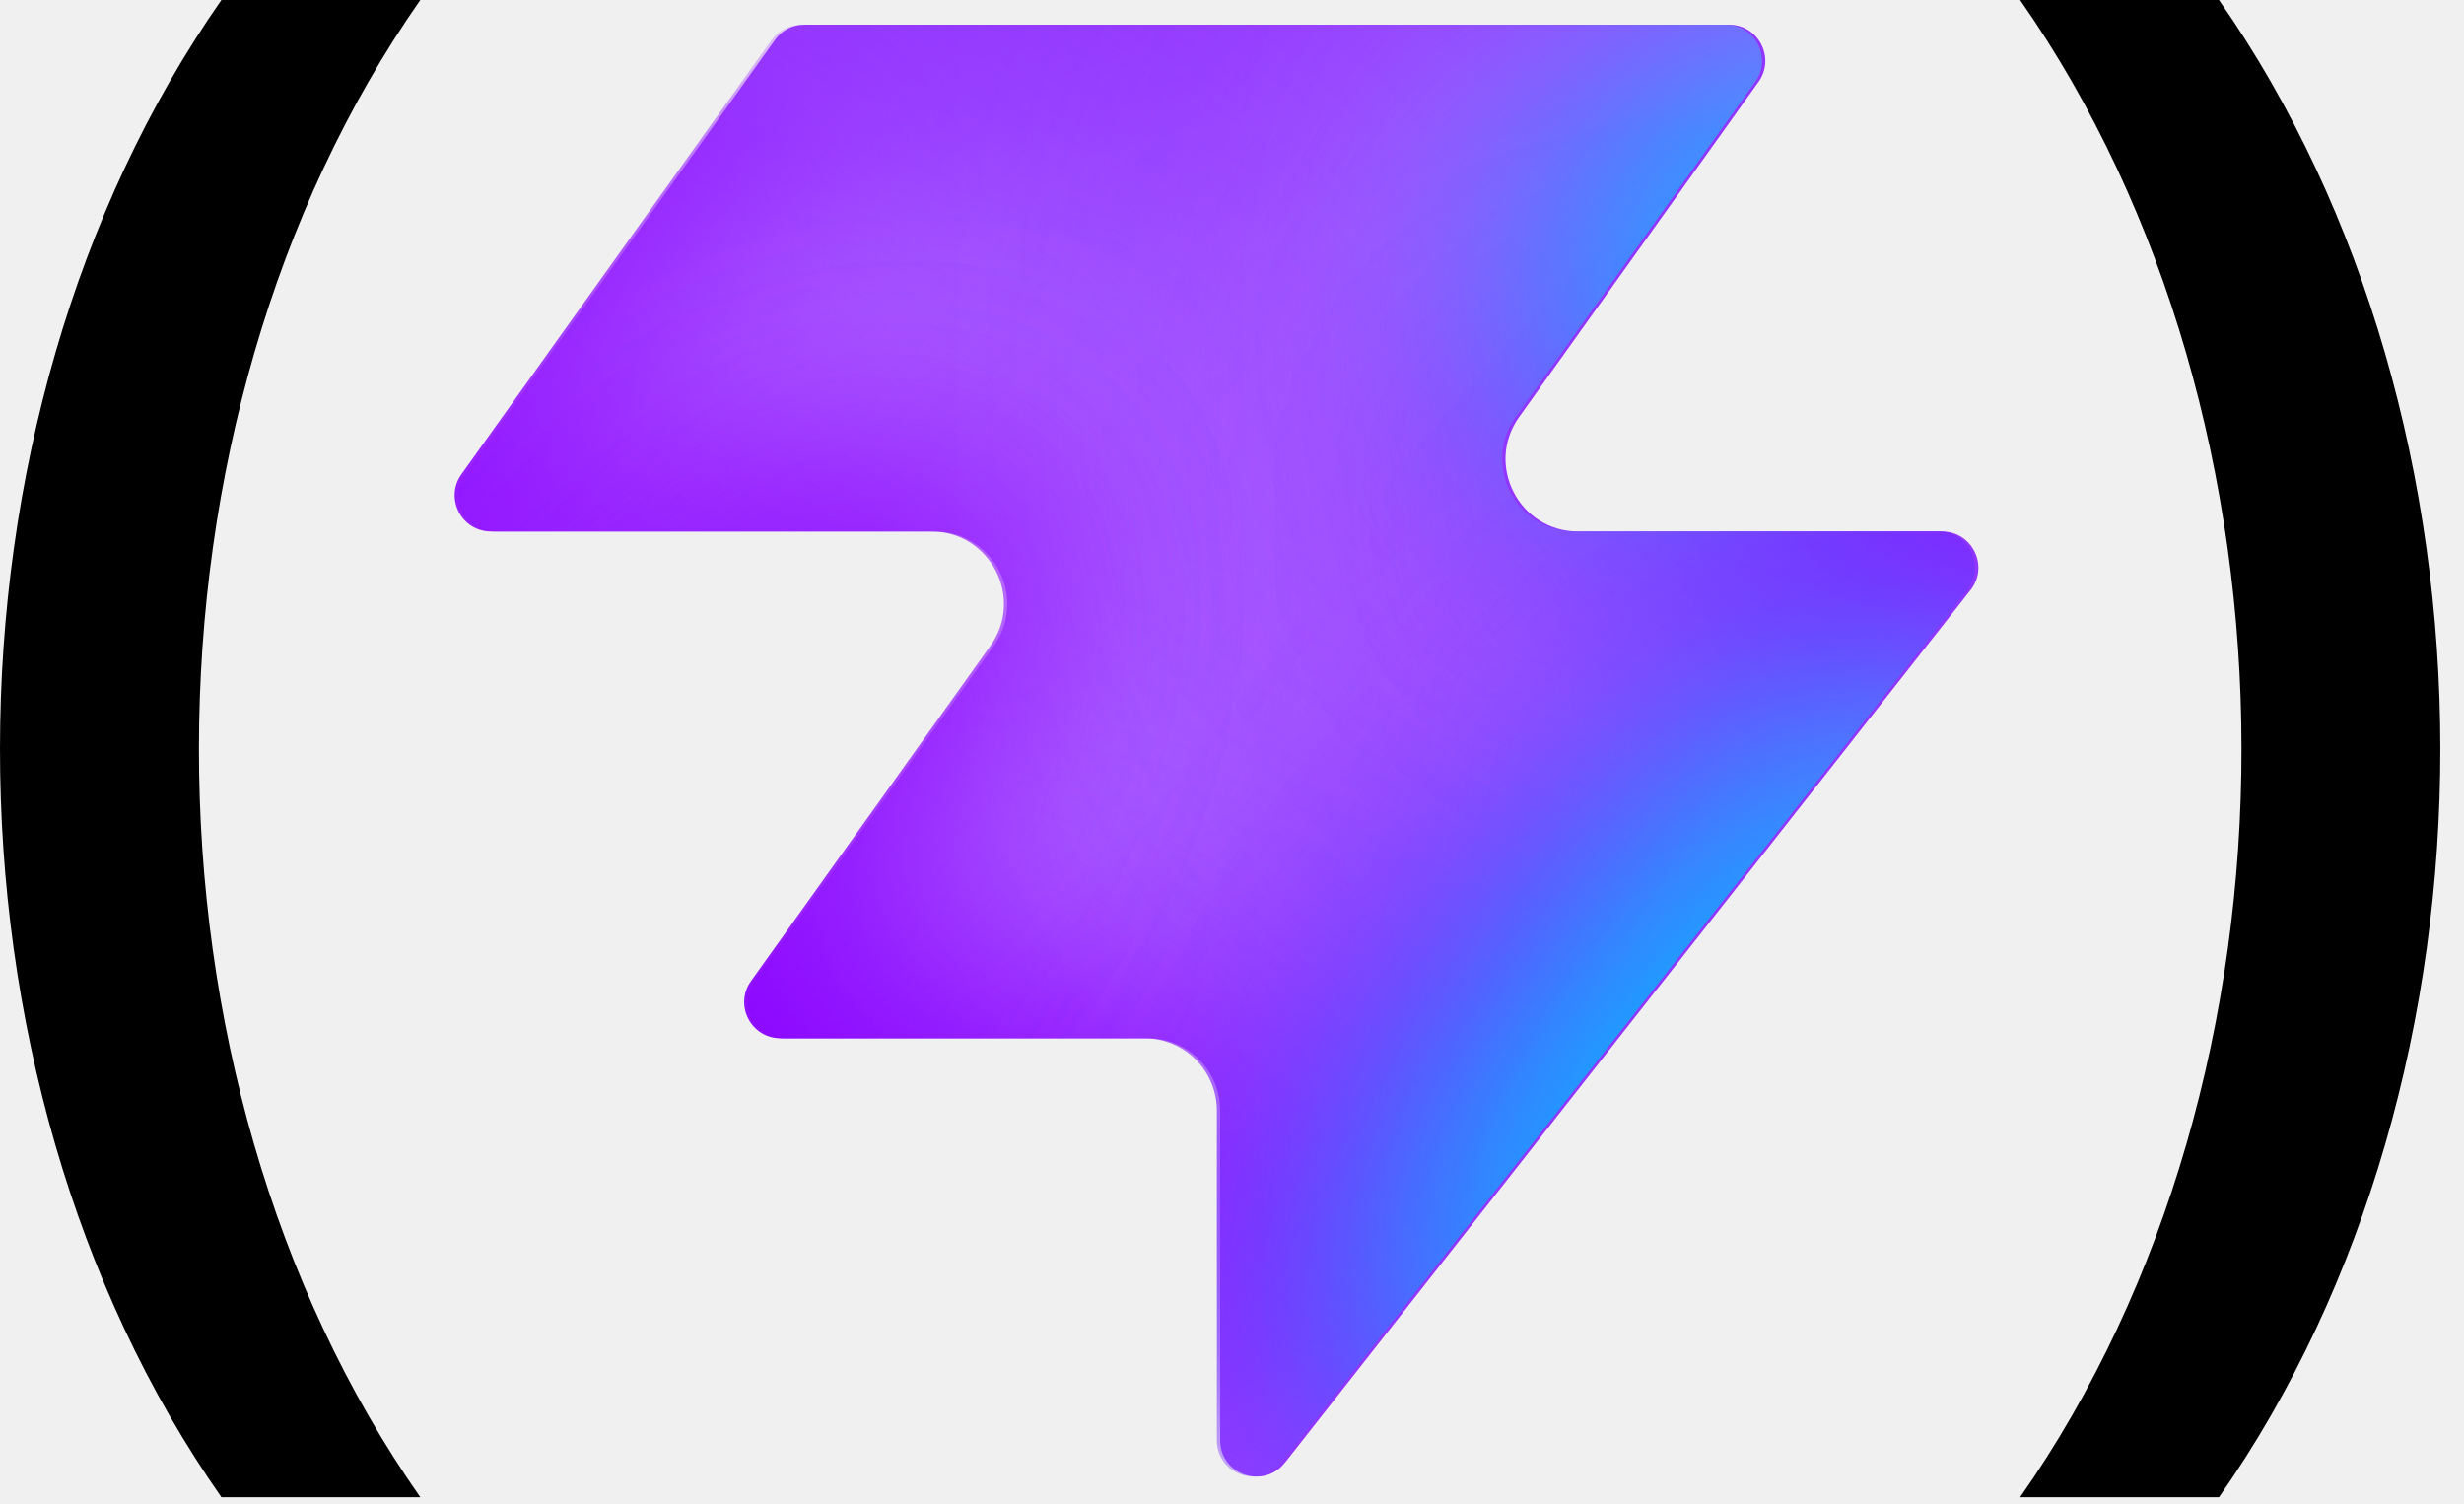
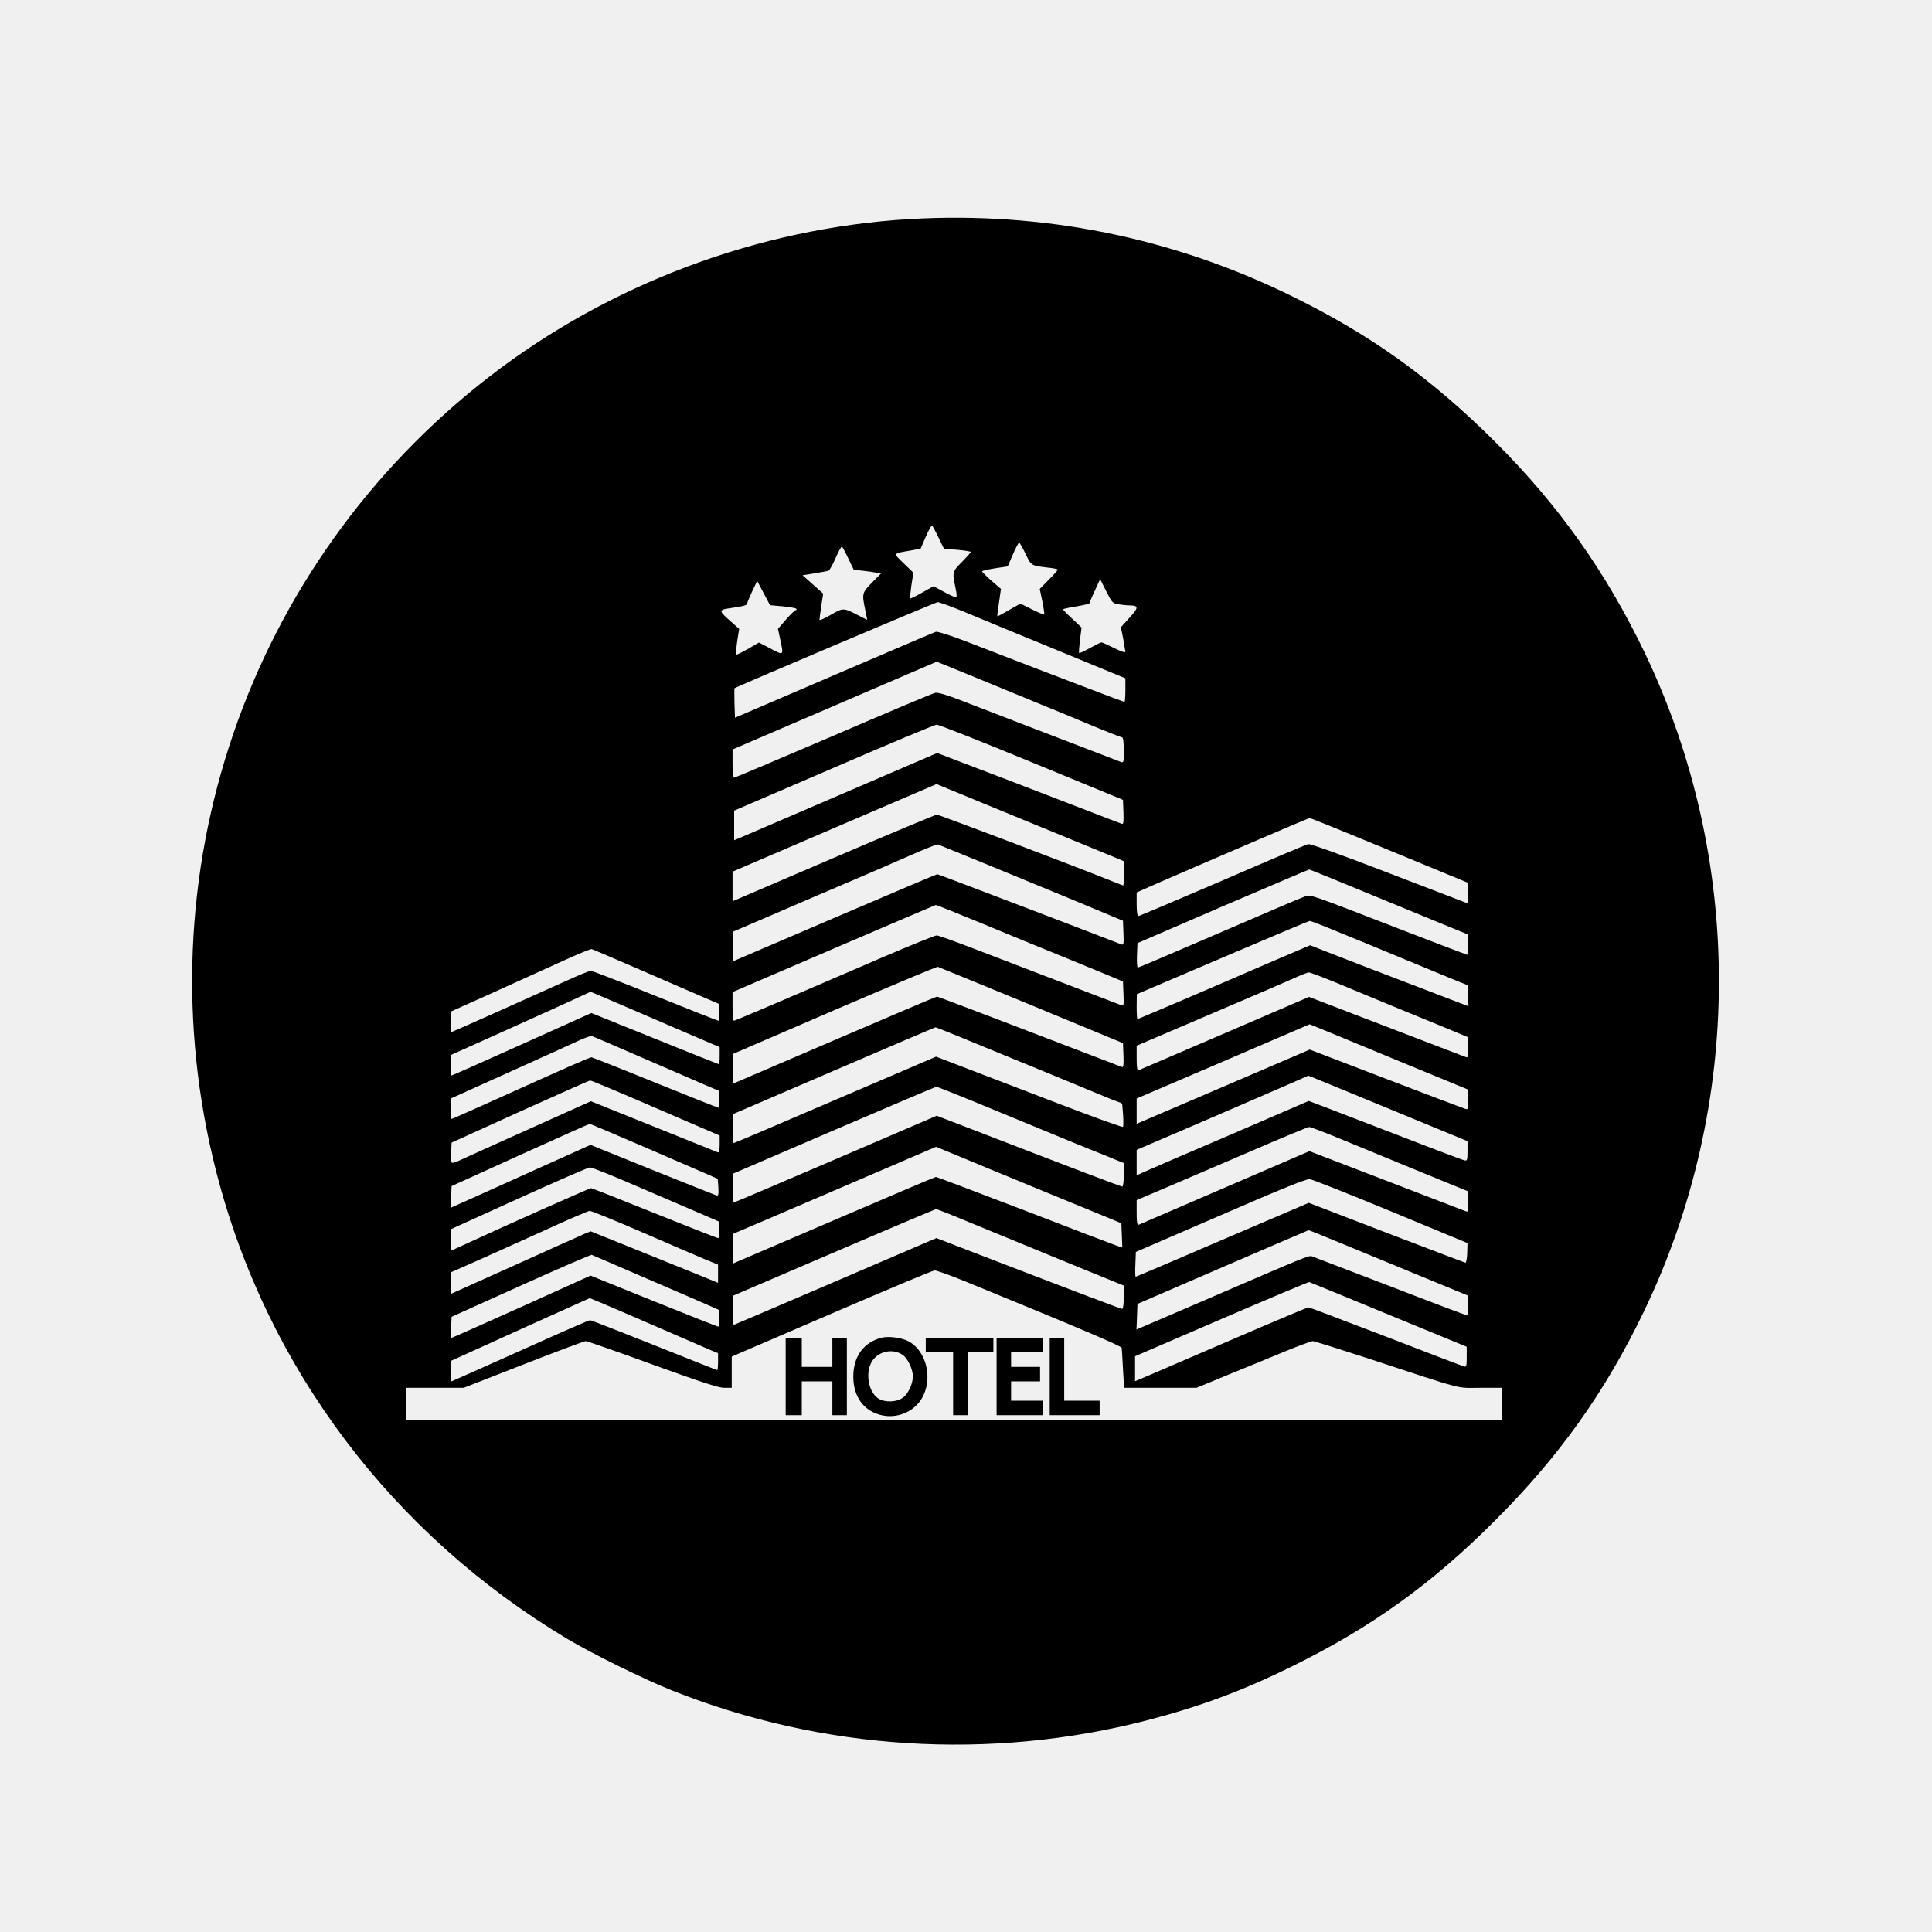
- <svg xmlns="http://www.w3.org/2000/svg" width="77" height="47" fill="none" aria-labelledby="vite-logo-title" viewBox="0 0 77 47">
-   <style>.parenthesis{fill:#000}@media (prefers-color-scheme:dark){.parenthesis{fill:#fff}}</style>
-   <path fill="#9135ff" d="M40.151 45.71c-.663.844-2.02.374-2.02-.699V34.708a2.26 2.26 0 0 0-2.262-2.262H24.493c-.92 0-1.457-1.04-.92-1.788l7.479-10.471c1.07-1.498 0-3.578-1.842-3.578H15.443c-.92 0-1.456-1.04-.92-1.788l9.696-13.576c.213-.297.556-.474.92-.474h28.894c.92 0 1.456 1.04.92 1.788l-7.48 10.472c-1.07 1.497 0 3.578 1.842 3.578h11.376c.944 0 1.474 1.087.89 1.83L40.153 45.712z" />
-   <mask id="a" width="48" height="47" x="14" y="0" maskUnits="userSpaceOnUse" style="mask-type:alpha">
-     <path fill="#000" d="M40.047 45.71c-.663.843-2.02.374-2.02-.699V34.708a2.26 2.26 0 0 0-2.262-2.262H24.389c-.92 0-1.457-1.04-.92-1.788l7.479-10.472c1.07-1.497 0-3.578-1.842-3.578H15.34c-.92 0-1.456-1.04-.92-1.788l9.696-13.575c.213-.297.556-.474.92-.474H53.93c.92 0 1.456 1.04.92 1.788L47.37 13.03c-1.07 1.498 0 3.578 1.842 3.578h11.376c.944 0 1.474 1.088.89 1.831L40.049 45.712z" />
-   </mask>
-   <g mask="url(#a)">
-     <g filter="url(#b)">
-       <ellipse cx="5.508" cy="14.704" fill="#eee6ff" rx="5.508" ry="14.704" transform="rotate(269.814 20.96 11.29)scale(-1 1)" />
-     </g>
-     <g filter="url(#c)">
-       <ellipse cx="10.399" cy="29.851" fill="#eee6ff" rx="10.399" ry="29.851" transform="rotate(89.814 -16.902 -8.275)scale(1 -1)" />
-     </g>
-     <g filter="url(#d)">
-       <ellipse cx="5.508" cy="30.487" fill="#8900ff" rx="5.508" ry="30.487" transform="rotate(89.814 -19.197 -7.127)scale(1 -1)" />
-     </g>
-     <g filter="url(#e)">
-       <ellipse cx="5.508" cy="30.599" fill="#8900ff" rx="5.508" ry="30.599" transform="rotate(89.814 -25.928 4.177)scale(1 -1)" />
-     </g>
-     <g filter="url(#f)">
-       <ellipse cx="5.508" cy="30.599" fill="#8900ff" rx="5.508" ry="30.599" transform="rotate(89.814 -25.738 5.52)scale(1 -1)" />
-     </g>
-     <g filter="url(#g)">
-       <ellipse cx="14.072" cy="22.078" fill="#eee6ff" rx="14.072" ry="22.078" transform="rotate(93.35 31.245 55.578)scale(-1 1)" />
-     </g>
-     <g filter="url(#h)">
-       <ellipse cx="3.47" cy="21.501" fill="#8900ff" rx="3.47" ry="21.501" transform="rotate(89.009 35.419 55.202)scale(-1 1)" />
-     </g>
-     <g filter="url(#i)">
-       <ellipse cx="3.47" cy="21.501" fill="#8900ff" rx="3.47" ry="21.501" transform="rotate(89.009 35.419 55.202)scale(-1 1)" />
-     </g>
-     <g filter="url(#j)">
-       <ellipse cx="14.592" cy="9.743" fill="#8900ff" rx="4.407" ry="29.108" transform="rotate(39.51 14.592 9.743)" />
-     </g>
-     <g filter="url(#k)">
-       <ellipse cx="61.728" cy="-5.321" fill="#8900ff" rx="4.407" ry="29.108" transform="rotate(37.892 61.728 -5.32)" />
-     </g>
-     <g filter="url(#l)">
-       <ellipse cx="55.618" cy="7.104" fill="#00c2ff" rx="5.971" ry="9.665" transform="rotate(37.892 55.618 7.104)" />
-     </g>
-     <g filter="url(#m)">
-       <ellipse cx="12.326" cy="39.103" fill="#8900ff" rx="4.407" ry="29.108" transform="rotate(37.892 12.326 39.103)" />
-     </g>
-     <g filter="url(#n)">
-       <ellipse cx="12.326" cy="39.103" fill="#8900ff" rx="4.407" ry="29.108" transform="rotate(37.892 12.326 39.103)" />
-     </g>
-     <g filter="url(#o)">
-       <ellipse cx="49.857" cy="30.678" fill="#8900ff" rx="4.407" ry="29.108" transform="rotate(37.892 49.857 30.678)" />
-     </g>
-     <g filter="url(#p)">
-       <ellipse cx="52.623" cy="33.171" fill="#00c2ff" rx="5.971" ry="15.297" transform="rotate(37.892 52.623 33.17)" />
-     </g>
+ <svg xmlns="http://www.w3.org/2000/svg" version="1.0" width="1200pt" height="1200pt" viewBox="0 0 1200 1200" preserveAspectRatio="xMidYMid meet">
+   <g transform="translate(0,1200) scale(0.1,-0.1)" fill="#000000" stroke="none">
+     <path d="M5645 10639 c-939 -57 -1861 -403 -2606 -979 -1506 -1165 -2169 -3100 -1694 -4945 312 -1212 1091 -2245 2183 -2897 147 -88 478 -251 642 -316 936 -374 1978 -440 2955 -187 327 85 590 182 900 335 491 241 870 513 1265 910 396 396 681 796 920 1293 620 1287 622 2806 6 4092 -240 500 -533 914 -925 1306 -399 398 -773 667 -1266 909 -744 366 -1552 528 -2380 479z m184 -1977 l34 -70 84 -7 c45 -4 83 -10 83 -14 -1 -3 -25 -31 -55 -61 -60 -60 -61 -65 -41 -157 10 -46 10 -63 2 -63 -6 0 -40 16 -75 35 l-63 34 -71 -40 c-38 -22 -71 -38 -74 -36 -2 2 2 39 8 82 l12 78 -60 58 c-67 65 -69 60 39 79 l66 12 32 74 c18 40 35 72 39 70 3 -3 22 -36 40 -74z m541 -102 c36 -75 33 -73 143 -86 31 -3 57 -9 57 -12 0 -4 -25 -32 -56 -63 l-56 -57 16 -77 c9 -43 14 -80 12 -82 -2 -2 -36 12 -76 32 l-72 36 -71 -40 c-38 -23 -71 -40 -72 -39 -2 2 3 40 10 86 l12 84 -59 51 c-32 28 -58 54 -58 58 0 4 36 12 79 19 l80 12 32 74 c18 41 35 74 39 74 3 0 21 -31 40 -70z m-1101 -29 l34 -70 56 -6 c31 -3 69 -9 85 -12 l28 -5 -56 -57 c-62 -62 -63 -69 -42 -168 7 -35 13 -63 12 -63 -1 0 -26 13 -57 29 -91 47 -92 47 -169 2 -39 -22 -70 -36 -70 -31 0 5 5 44 11 86 l12 77 -64 57 -64 57 75 12 c41 7 80 14 86 16 6 2 26 37 44 79 18 41 36 73 39 71 4 -2 22 -35 40 -74z m1678 -284 c21 -4 52 -7 68 -7 58 -1 59 -13 1 -76 l-54 -60 14 -69 c7 -39 13 -76 14 -83 0 -8 -26 1 -70 23 -38 19 -74 35 -79 35 -5 0 -37 -16 -71 -35 -35 -20 -65 -33 -67 -31 -3 3 0 39 5 82 l10 76 -59 56 c-33 30 -58 56 -56 58 2 2 30 9 63 14 91 16 104 20 104 29 0 5 14 39 32 76 l31 68 38 -75 c35 -70 40 -76 76 -81z m-2085 -13 c43 -4 81 -11 84 -15 3 -5 1 -9 -4 -9 -5 0 -32 -26 -60 -58 l-50 -58 14 -65 c22 -103 23 -101 -59 -58 l-73 38 -69 -40 c-37 -21 -70 -37 -73 -35 -2 3 1 40 7 83 l12 77 -62 55 c-67 60 -66 64 16 75 70 10 95 17 95 26 0 4 14 38 31 75 l32 67 40 -76 40 -75 79 -7z m1122 -32 c77 -33 336 -139 574 -237 l432 -178 0 -74 c0 -40 -3 -73 -6 -73 -5 0 -556 210 -986 377 -93 36 -176 62 -185 59 -10 -3 -295 -125 -633 -270 l-615 -264 -3 90 c-1 50 -1 92 0 93 17 12 1248 534 1262 535 10 0 82 -26 160 -58z m119 -428 c155 -64 319 -131 364 -150 46 -18 175 -72 288 -119 112 -47 209 -85 215 -85 6 0 10 -32 10 -80 0 -78 0 -79 -22 -71 -350 134 -921 354 -1008 388 -68 26 -125 43 -140 40 -14 -2 -298 -122 -632 -266 -334 -143 -612 -261 -618 -261 -6 0 -10 35 -10 88 l0 87 633 272 c347 150 633 272 635 273 1 0 130 -52 285 -116z m304 -508 l568 -234 3 -77 c2 -60 0 -76 -10 -72 -7 2 -121 46 -253 97 -132 51 -319 123 -415 160 -96 37 -243 93 -327 125 l-152 58 -553 -238 c-304 -131 -588 -253 -630 -271 l-78 -33 0 92 0 92 618 266 c339 147 627 267 639 268 12 1 278 -104 590 -233z m-260 -272 c180 -74 420 -173 533 -219 113 -46 226 -93 253 -104 l47 -20 0 -76 c0 -41 -1 -75 -3 -75 -2 0 -41 15 -88 34 -226 91 -1057 406 -1070 406 -8 0 -297 -121 -642 -269 l-627 -269 0 92 0 92 633 272 c347 149 633 272 634 272 1 0 149 -61 330 -136z m2311 -205 c174 -72 395 -162 490 -202 l172 -71 0 -64 c0 -57 -2 -63 -17 -58 -10 4 -229 88 -487 187 -271 105 -478 179 -490 176 -12 -2 -252 -104 -533 -226 -282 -121 -517 -221 -523 -221 -6 0 -10 31 -10 74 l0 73 118 52 c281 123 948 409 955 410 5 1 151 -58 325 -130z m-2168 -224 c250 -103 507 -209 570 -236 l115 -48 3 -77 c3 -70 1 -76 -15 -69 -135 53 -1135 435 -1141 435 -5 0 -287 -120 -628 -266 -340 -146 -625 -268 -632 -271 -11 -5 -13 13 -10 88 l3 93 240 103 c132 57 350 151 485 208 135 58 310 133 390 169 80 35 150 63 155 61 6 -2 215 -87 465 -190z m2236 -126 c214 -88 435 -179 491 -202 l103 -42 0 -62 c0 -35 -3 -63 -7 -63 -3 0 -180 67 -392 149 -604 234 -579 225 -615 213 -17 -5 -256 -107 -531 -226 -275 -119 -503 -216 -508 -216 -4 0 -7 34 -5 76 l3 76 530 229 c292 125 533 228 536 228 4 1 181 -71 395 -160z m-2414 -180 c161 -67 363 -150 448 -184 85 -35 214 -88 285 -117 l130 -54 3 -77 c3 -76 3 -77 -20 -68 -13 5 -178 68 -368 141 -190 73 -437 168 -550 211 -112 43 -212 79 -222 79 -10 0 -161 -61 -336 -136 -679 -293 -917 -394 -924 -394 -5 0 -8 40 -8 89 l0 89 628 270 c345 148 630 270 634 271 3 1 138 -53 300 -120z m2213 -53 c99 -40 259 -106 355 -146 96 -40 234 -97 305 -126 l130 -53 3 -66 3 -65 -63 24 c-549 210 -739 283 -822 316 l-98 39 -222 -95 c-121 -52 -236 -101 -255 -110 -84 -37 -592 -254 -596 -254 -3 0 -5 35 -5 78 l1 77 532 227 c293 125 537 228 542 228 6 0 92 -33 190 -74z m-4350 -229 c160 -69 335 -145 390 -169 l100 -43 3 -53 c2 -28 -1 -52 -5 -52 -5 0 -182 70 -393 155 -211 85 -391 155 -400 155 -9 0 -76 -27 -150 -61 -268 -121 -711 -319 -715 -319 -3 0 -5 29 -5 63 l0 64 263 118 c144 65 339 154 432 196 94 43 175 76 180 74 6 -1 141 -59 300 -128z m2430 -220 l570 -236 3 -76 c2 -60 0 -76 -10 -72 -581 223 -1141 437 -1148 437 -5 0 -287 -120 -627 -266 -340 -146 -624 -268 -631 -271 -10 -4 -12 15 -10 88 l3 94 630 272 c347 149 635 270 640 268 6 -2 267 -109 580 -238z m1895 139 c177 -74 504 -209 693 -286 l127 -53 0 -64 c0 -58 -2 -64 -17 -58 -10 4 -92 35 -183 70 -91 35 -305 117 -477 183 l-312 120 -93 -40 c-168 -73 -953 -410 -965 -415 -10 -4 -13 15 -13 73 l0 79 468 200 c257 109 494 212 527 227 33 15 67 28 75 28 8 0 85 -29 170 -64z m-4337 -182 c161 -69 340 -147 400 -172 l107 -46 0 -53 c0 -29 -2 -53 -5 -53 -2 0 -181 71 -398 159 l-394 159 -431 -194 c-237 -107 -434 -194 -437 -194 -3 0 -5 29 -5 64 l0 63 358 161 c196 88 391 177 432 196 41 19 76 35 78 36 2 0 135 -57 295 -126z m4698 -293 l454 -187 3 -64 c3 -56 1 -62 -15 -58 -10 3 -232 87 -493 187 l-475 182 -505 -217 c-278 -119 -520 -223 -537 -230 l-33 -14 0 78 0 79 537 230 537 231 36 -14 c20 -8 241 -99 491 -203z m-2601 98 c328 -134 665 -273 775 -319 50 -21 100 -41 113 -45 12 -3 22 -9 22 -13 1 -4 3 -35 6 -70 2 -35 2 -67 -1 -71 -2 -5 -206 69 -452 164 -246 95 -507 194 -579 222 l-130 50 -625 -268 c-343 -148 -628 -269 -632 -269 -4 0 -6 41 -5 90 l3 91 625 269 c344 148 627 269 630 269 3 1 116 -44 250 -100z m-2070 -89 c168 -73 343 -148 390 -169 l85 -36 3 -53 c2 -28 -1 -52 -6 -52 -4 0 -181 70 -393 156 -211 86 -389 156 -395 157 -11 0 -141 -57 -611 -269 -139 -63 -255 -114 -258 -114 -3 0 -5 29 -5 64 l0 63 368 166 c202 91 396 179 432 196 36 16 70 28 75 26 6 -1 147 -62 315 -135z m4631 -314 l494 -204 0 -62 c0 -56 -2 -61 -20 -57 -11 3 -180 66 -375 142 -195 75 -408 157 -473 182 l-118 45 -477 -206 c-262 -112 -503 -216 -534 -230 l-58 -26 0 79 0 79 373 160 c384 166 692 299 693 301 0 1 223 -91 495 -203z m-4548 2 l397 -171 0 -55 c0 -39 -3 -53 -12 -49 -7 3 -187 75 -400 161 l-388 156 -202 -91 c-112 -50 -266 -120 -343 -154 -77 -35 -171 -77 -210 -95 -127 -58 -116 -60 -113 17 l3 66 425 193 c234 105 430 193 435 193 6 1 189 -76 408 -171z m2083 -4 c537 -222 564 -233 697 -286 l127 -52 0 -73 c0 -40 -4 -73 -9 -73 -9 0 -296 109 -909 346 l-244 94 -628 -270 c-346 -149 -631 -270 -635 -270 -3 0 -4 41 -3 91 l3 90 625 269 c344 148 630 269 636 270 6 0 159 -61 340 -136z m-2154 -238 c183 -79 361 -156 395 -171 l61 -27 4 -54 c2 -45 0 -53 -12 -49 -9 3 -188 74 -399 159 l-383 155 -287 -129 c-157 -71 -351 -158 -430 -194 -80 -36 -147 -66 -148 -66 -2 0 -3 30 -1 67 l3 66 425 193 c234 106 428 193 432 193 4 1 157 -64 340 -143z m4329 48 c101 -42 261 -107 354 -146 94 -39 229 -94 300 -123 l130 -53 3 -66 c3 -65 3 -66 -20 -57 -13 5 -235 90 -494 190 l-471 181 -524 -226 c-288 -124 -530 -228 -536 -231 -10 -4 -13 15 -13 74 l0 79 193 82 c105 45 343 147 527 226 184 80 342 145 351 146 9 0 99 -34 200 -76z m-1866 -316 c215 -88 415 -171 445 -183 l55 -23 3 -76 3 -75 -38 13 c-21 7 -280 106 -575 220 -295 113 -540 206 -545 206 -4 0 -289 -121 -633 -269 l-625 -268 -3 91 c-2 50 1 92 5 94 4 1 289 123 633 271 l624 268 131 -54 c71 -30 306 -127 520 -215z m-2481 12 c166 -71 342 -147 391 -168 l90 -39 3 -52 c2 -32 -1 -51 -8 -51 -6 0 -183 70 -395 155 -211 85 -388 155 -394 155 -9 0 -529 -231 -783 -349 l-88 -40 0 67 0 67 423 192 c232 105 431 192 441 192 11 1 155 -57 320 -129z m4656 -144 l475 -197 -2 -62 c-1 -34 -6 -61 -11 -60 -6 1 -227 86 -492 187 l-481 185 -535 -229 c-294 -127 -537 -230 -540 -230 -3 0 -4 35 -2 77 l3 77 525 227 c377 164 533 227 555 225 17 -2 244 -92 505 -200z m-2631 -63 c103 -42 254 -104 336 -138 83 -34 259 -107 392 -161 l243 -99 0 -72 c0 -40 -4 -73 -10 -73 -8 0 -392 146 -949 361 l-205 79 -617 -265 c-340 -146 -625 -268 -634 -271 -14 -6 -15 4 -13 86 l3 93 625 268 c344 148 629 268 634 269 6 0 93 -34 195 -77z m-2022 -66 c170 -74 345 -149 390 -168 l83 -34 0 -56 0 -57 -122 50 c-68 27 -246 99 -396 160 l-273 110 -37 -15 c-20 -9 -216 -96 -434 -195 l-398 -179 0 67 0 67 163 72 c89 40 279 125 422 190 143 66 268 119 277 120 10 1 156 -59 325 -132z m4386 -87 c133 -55 355 -146 492 -203 l250 -103 3 -62 c2 -34 -1 -62 -6 -62 -5 0 -221 81 -478 181 -258 99 -477 183 -486 186 -19 6 -38 -2 -661 -271 l-428 -184 3 80 3 79 530 229 c292 126 531 229 533 229 2 1 112 -44 245 -99z m-4348 -205 c187 -80 363 -157 391 -169 l51 -23 0 -52 c1 -28 -2 -51 -6 -51 -4 0 -184 71 -400 158 l-393 159 -429 -194 c-236 -106 -432 -193 -435 -193 -2 0 -4 29 -2 65 l3 66 430 194 c237 107 435 192 440 191 6 -2 163 -70 350 -151z m1970 -14 c694 -284 970 -401 972 -413 1 -7 5 -66 8 -130 l7 -118 225 0 225 0 196 81 c108 44 267 109 353 145 86 35 164 64 173 64 8 0 158 -47 333 -104 630 -207 551 -186 706 -186 l137 0 0 -100 0 -100 -3405 0 -3405 0 0 100 0 100 180 0 180 0 371 145 c205 80 378 145 387 145 8 0 195 -65 414 -145 300 -109 412 -145 446 -145 l47 0 0 97 0 97 620 267 c341 147 629 268 640 268 11 1 97 -30 190 -68z m2629 -206 l486 -200 0 -64 c0 -56 -2 -63 -17 -58 -10 2 -229 86 -487 186 -259 99 -474 181 -479 181 -4 0 -212 -87 -460 -194 -249 -107 -489 -211 -534 -230 l-83 -35 0 77 0 78 538 232 c295 127 540 230 544 229 4 -1 225 -92 492 -202z m-4549 -74 c154 -67 304 -132 332 -144 l53 -22 0 -52 c0 -29 -2 -53 -5 -53 -3 0 -179 70 -392 155 -213 85 -392 155 -398 155 -7 0 -202 -85 -434 -190 -233 -104 -425 -190 -427 -190 -2 0 -4 29 -4 64 l0 63 223 101 c122 56 316 143 431 195 l209 94 66 -27 c36 -15 192 -82 346 -149z" />
+     <path d="M5475 3691 c-111 -29 -175 -116 -175 -241 0 -102 43 -181 120 -220 117 -60 262 -12 316 104 57 122 11 281 -95 336 -44 22 -123 32 -166 21z m131 -106 c31 -20 63 -88 64 -132 0 -49 -29 -111 -63 -135 -38 -28 -113 -30 -152 -4 -64 42 -83 168 -35 236 42 59 126 75 186 35z" />
+     <path d="M4880 3450 l0 -240 50 0 50 0 0 105 0 105 95 0 95 0 0 -105 0 -105 45 0 45 0 0 240 0 240 -45 0 -45 0 0 -90 0 -90 -95 0 -95 0 0 90 0 90 -50 0 -50 0 0 -240z" />
+     <path d="M5750 3645 l0 -45 85 0 85 0 0 -195 0 -195 45 0 45 0 0 195 0 195 80 0 80 0 0 45 0 45 -210 0 -210 0 0 -45z" />
+     <path d="M6190 3450 l0 -240 145 0 145 0 0 45 0 45 -100 0 -100 0 0 60 0 60 90 0 90 0 0 45 0 45 -90 0 -90 0 0 45 0 45 100 0 100 0 0 45 0 45 -145 0 -145 0 0 -240z" />
+     <path d="M6520 3450 l0 -240 155 0 155 0 0 45 0 45 -110 0 -110 0 0 195 0 195 -45 0 -45 0 0 -240z" />
  </g>
-   <path d="M6.919 0c-9.198 13.166-9.252 33.575 0 46.789h6.215c-9.25-13.214-9.196-33.623 0-46.789zm62.424 0h-6.215c9.198 13.166 9.252 33.575 0 46.789h6.215c9.25-13.214 9.196-33.623 0-46.789" class="parenthesis" />
-   <defs>
-     <filter id="b" width="60.045" height="41.654" x="-5.564" y="16.92" color-interpolation-filters="sRGB" filterUnits="userSpaceOnUse">
-       <feFlood flood-opacity="0" result="BackgroundImageFix" />
-       <feBlend in="SourceGraphic" in2="BackgroundImageFix" result="shape" />
-       <feGaussianBlur result="effect1_foregroundBlur_2002_17286" stdDeviation="7.659" />
-     </filter>
-     <filter id="c" width="90.34" height="51.437" x="-40.407" y="-6.762" color-interpolation-filters="sRGB" filterUnits="userSpaceOnUse">
-       <feFlood flood-opacity="0" result="BackgroundImageFix" />
-       <feBlend in="SourceGraphic" in2="BackgroundImageFix" result="shape" />
-       <feGaussianBlur result="effect1_foregroundBlur_2002_17286" stdDeviation="7.659" />
-     </filter>
-     <filter id="d" width="79.355" height="29.4" x="-35.435" y="2.801" color-interpolation-filters="sRGB" filterUnits="userSpaceOnUse">
-       <feFlood flood-opacity="0" result="BackgroundImageFix" />
-       <feBlend in="SourceGraphic" in2="BackgroundImageFix" result="shape" />
-       <feGaussianBlur result="effect1_foregroundBlur_2002_17286" stdDeviation="4.596" />
-     </filter>
-     <filter id="e" width="79.579" height="29.4" x="-30.84" y="20.8" color-interpolation-filters="sRGB" filterUnits="userSpaceOnUse">
-       <feFlood flood-opacity="0" result="BackgroundImageFix" />
-       <feBlend in="SourceGraphic" in2="BackgroundImageFix" result="shape" />
-       <feGaussianBlur result="effect1_foregroundBlur_2002_17286" stdDeviation="4.596" />
-     </filter>
-     <filter id="f" width="79.579" height="29.4" x="-29.307" y="21.949" color-interpolation-filters="sRGB" filterUnits="userSpaceOnUse">
-       <feFlood flood-opacity="0" result="BackgroundImageFix" />
-       <feBlend in="SourceGraphic" in2="BackgroundImageFix" result="shape" />
-       <feGaussianBlur result="effect1_foregroundBlur_2002_17286" stdDeviation="4.596" />
-     </filter>
-     <filter id="g" width="74.749" height="58.852" x="29.961" y="-17.13" color-interpolation-filters="sRGB" filterUnits="userSpaceOnUse">
-       <feFlood flood-opacity="0" result="BackgroundImageFix" />
-       <feBlend in="SourceGraphic" in2="BackgroundImageFix" result="shape" />
-       <feGaussianBlur result="effect1_foregroundBlur_2002_17286" stdDeviation="7.659" />
-     </filter>
-     <filter id="h" width="61.377" height="25.362" x="37.754" y="3.055" color-interpolation-filters="sRGB" filterUnits="userSpaceOnUse">
-       <feFlood flood-opacity="0" result="BackgroundImageFix" />
-       <feBlend in="SourceGraphic" in2="BackgroundImageFix" result="shape" />
-       <feGaussianBlur result="effect1_foregroundBlur_2002_17286" stdDeviation="4.596" />
-     </filter>
-     <filter id="i" width="61.377" height="25.362" x="37.754" y="3.055" color-interpolation-filters="sRGB" filterUnits="userSpaceOnUse">
-       <feFlood flood-opacity="0" result="BackgroundImageFix" />
-       <feBlend in="SourceGraphic" in2="BackgroundImageFix" result="shape" />
-       <feGaussianBlur result="effect1_foregroundBlur_2002_17286" stdDeviation="4.596" />
-     </filter>
-     <filter id="j" width="56.045" height="63.649" x="-13.43" y="-22.082" color-interpolation-filters="sRGB" filterUnits="userSpaceOnUse">
-       <feFlood flood-opacity="0" result="BackgroundImageFix" />
-       <feBlend in="SourceGraphic" in2="BackgroundImageFix" result="shape" />
-       <feGaussianBlur result="effect1_foregroundBlur_2002_17286" stdDeviation="4.596" />
-     </filter>
-     <filter id="k" width="54.814" height="64.646" x="34.321" y="-37.644" color-interpolation-filters="sRGB" filterUnits="userSpaceOnUse">
-       <feFlood flood-opacity="0" result="BackgroundImageFix" />
-       <feBlend in="SourceGraphic" in2="BackgroundImageFix" result="shape" />
-       <feGaussianBlur result="effect1_foregroundBlur_2002_17286" stdDeviation="4.596" />
-     </filter>
-     <filter id="l" width="33.541" height="35.313" x="38.847" y="-10.552" color-interpolation-filters="sRGB" filterUnits="userSpaceOnUse">
-       <feFlood flood-opacity="0" result="BackgroundImageFix" />
-       <feBlend in="SourceGraphic" in2="BackgroundImageFix" result="shape" />
-       <feGaussianBlur result="effect1_foregroundBlur_2002_17286" stdDeviation="4.596" />
-     </filter>
-     <filter id="m" width="54.814" height="64.646" x="-15.081" y="6.78" color-interpolation-filters="sRGB" filterUnits="userSpaceOnUse">
-       <feFlood flood-opacity="0" result="BackgroundImageFix" />
-       <feBlend in="SourceGraphic" in2="BackgroundImageFix" result="shape" />
-       <feGaussianBlur result="effect1_foregroundBlur_2002_17286" stdDeviation="4.596" />
-     </filter>
-     <filter id="n" width="54.814" height="64.646" x="-15.081" y="6.78" color-interpolation-filters="sRGB" filterUnits="userSpaceOnUse">
-       <feFlood flood-opacity="0" result="BackgroundImageFix" />
-       <feBlend in="SourceGraphic" in2="BackgroundImageFix" result="shape" />
-       <feGaussianBlur result="effect1_foregroundBlur_2002_17286" stdDeviation="4.596" />
-     </filter>
-     <filter id="o" width="54.814" height="64.646" x="22.45" y="-1.645" color-interpolation-filters="sRGB" filterUnits="userSpaceOnUse">
-       <feFlood flood-opacity="0" result="BackgroundImageFix" />
-       <feBlend in="SourceGraphic" in2="BackgroundImageFix" result="shape" />
-       <feGaussianBlur result="effect1_foregroundBlur_2002_17286" stdDeviation="4.596" />
-     </filter>
-     <filter id="p" width="39.409" height="43.623" x="32.919" y="11.36" color-interpolation-filters="sRGB" filterUnits="userSpaceOnUse">
-       <feFlood flood-opacity="0" result="BackgroundImageFix" />
-       <feBlend in="SourceGraphic" in2="BackgroundImageFix" result="shape" />
-       <feGaussianBlur result="effect1_foregroundBlur_2002_17286" stdDeviation="4.596" />
-     </filter>
-   </defs>
</svg>
